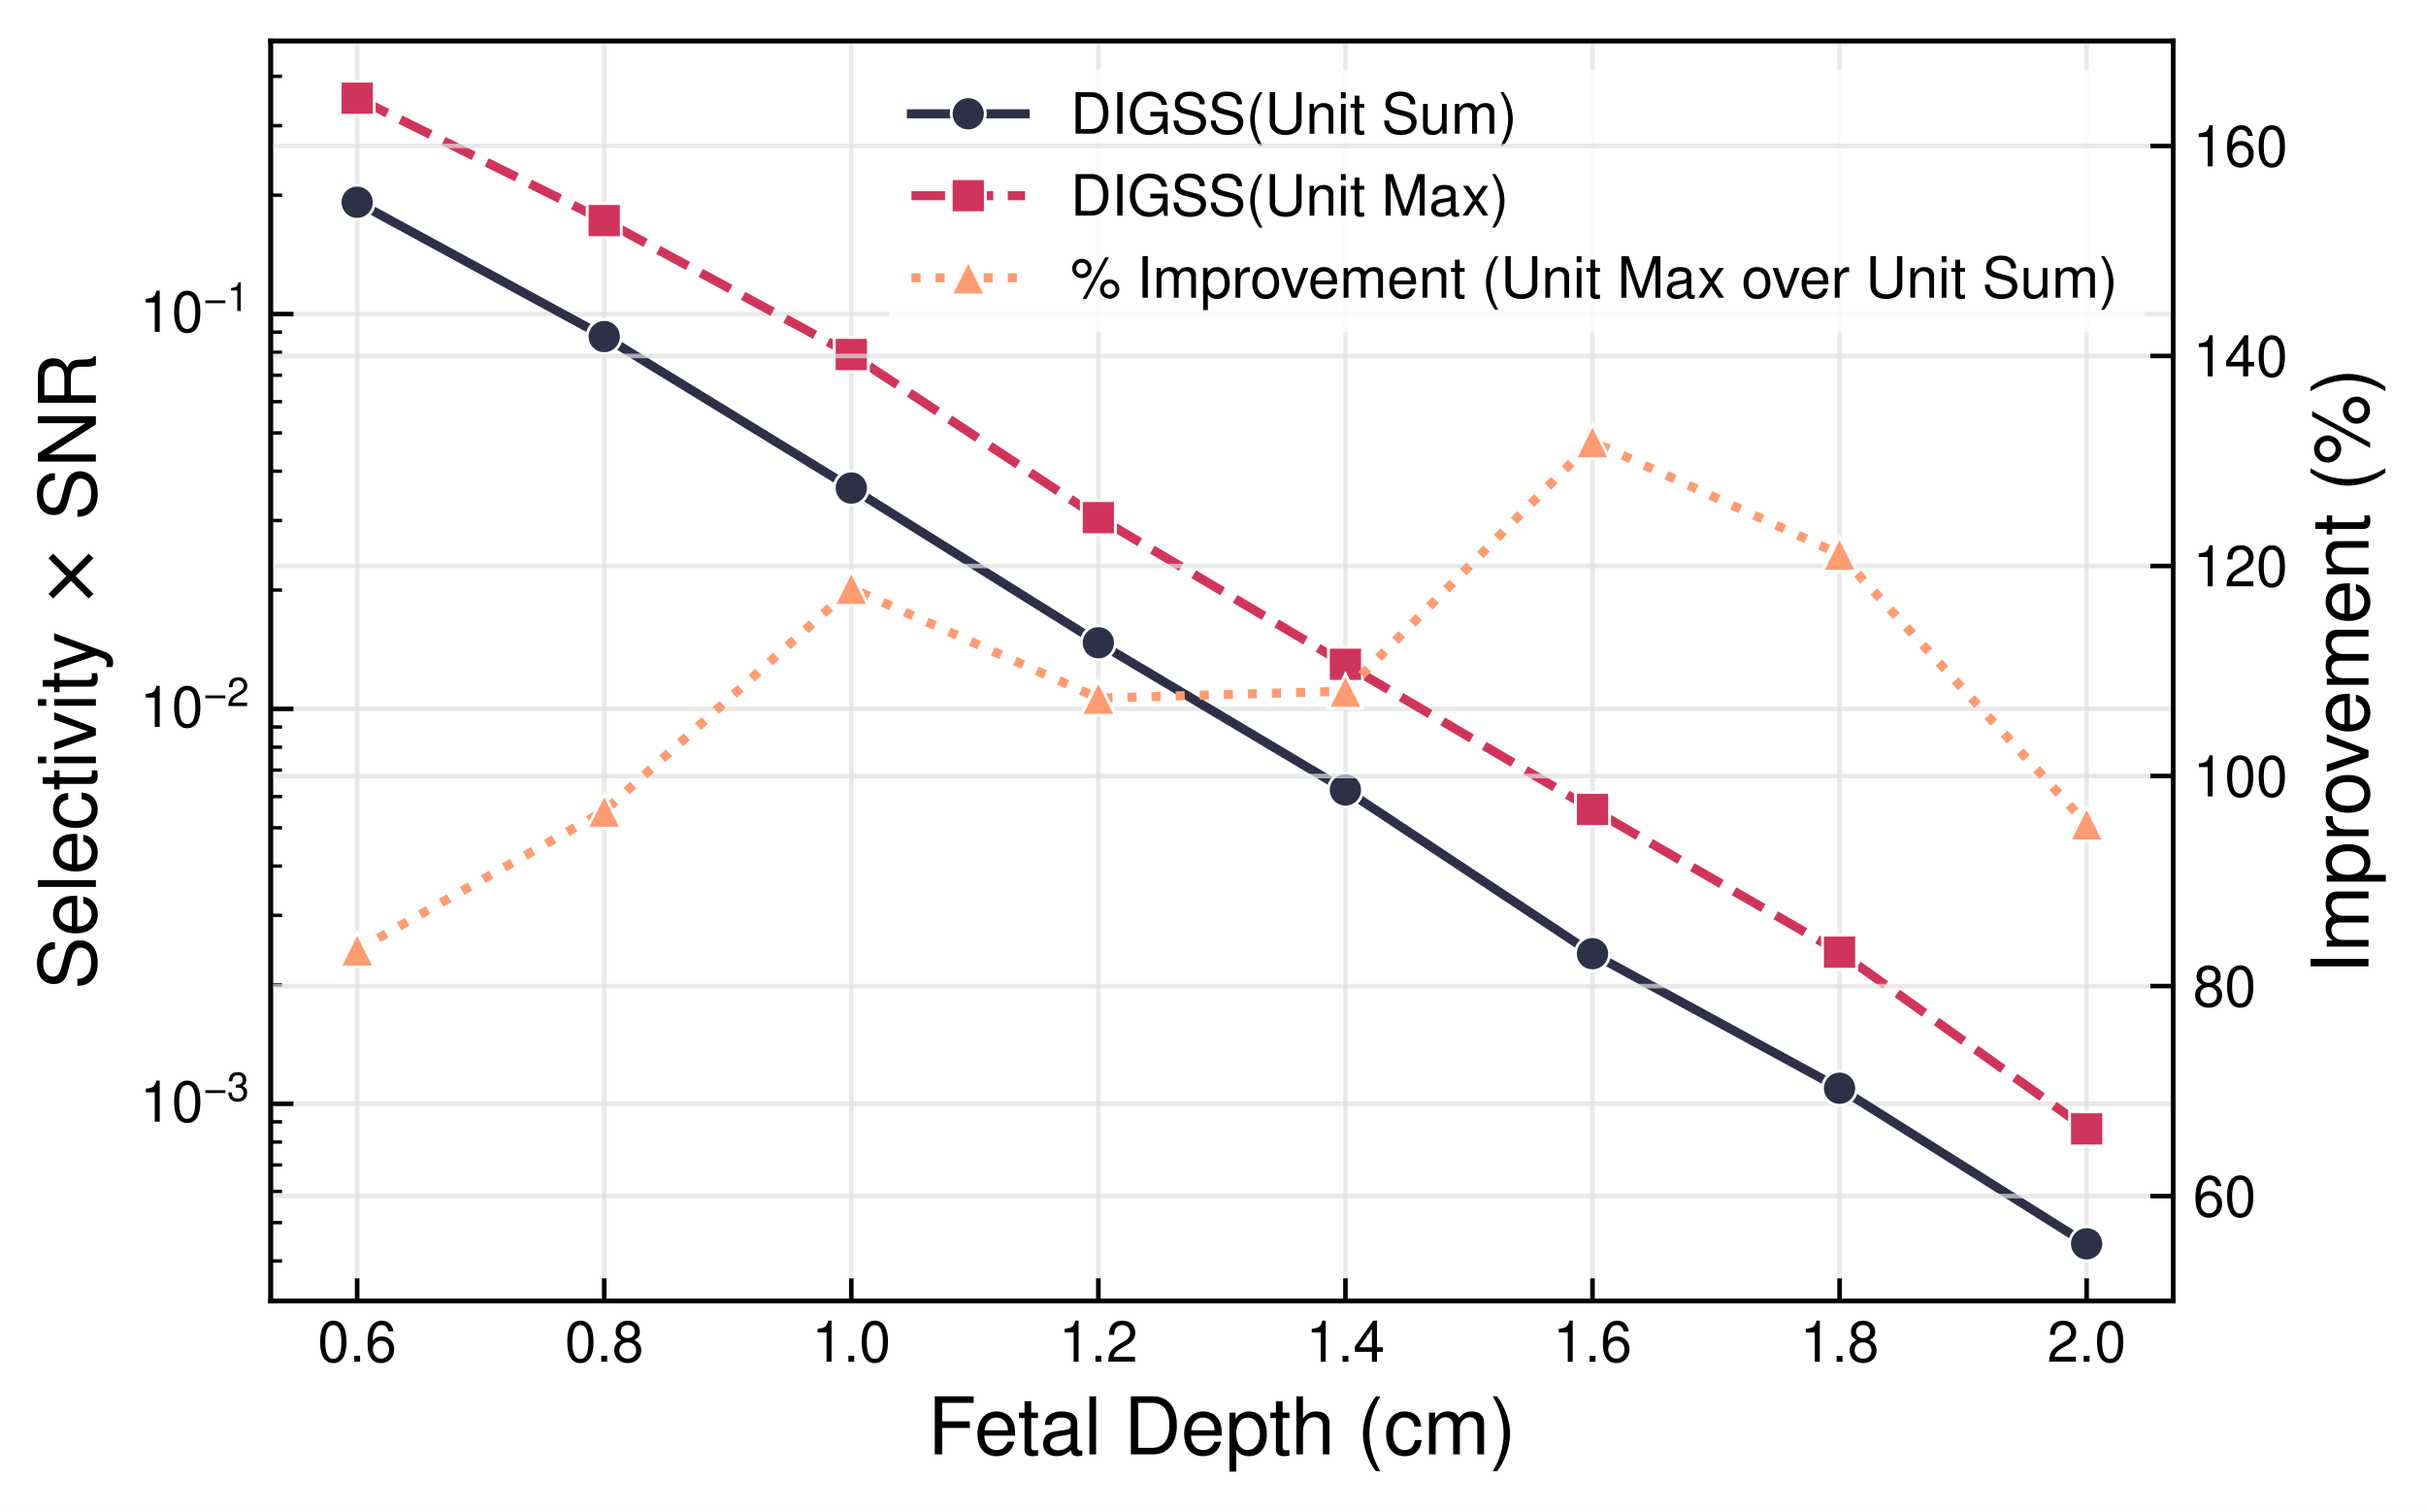
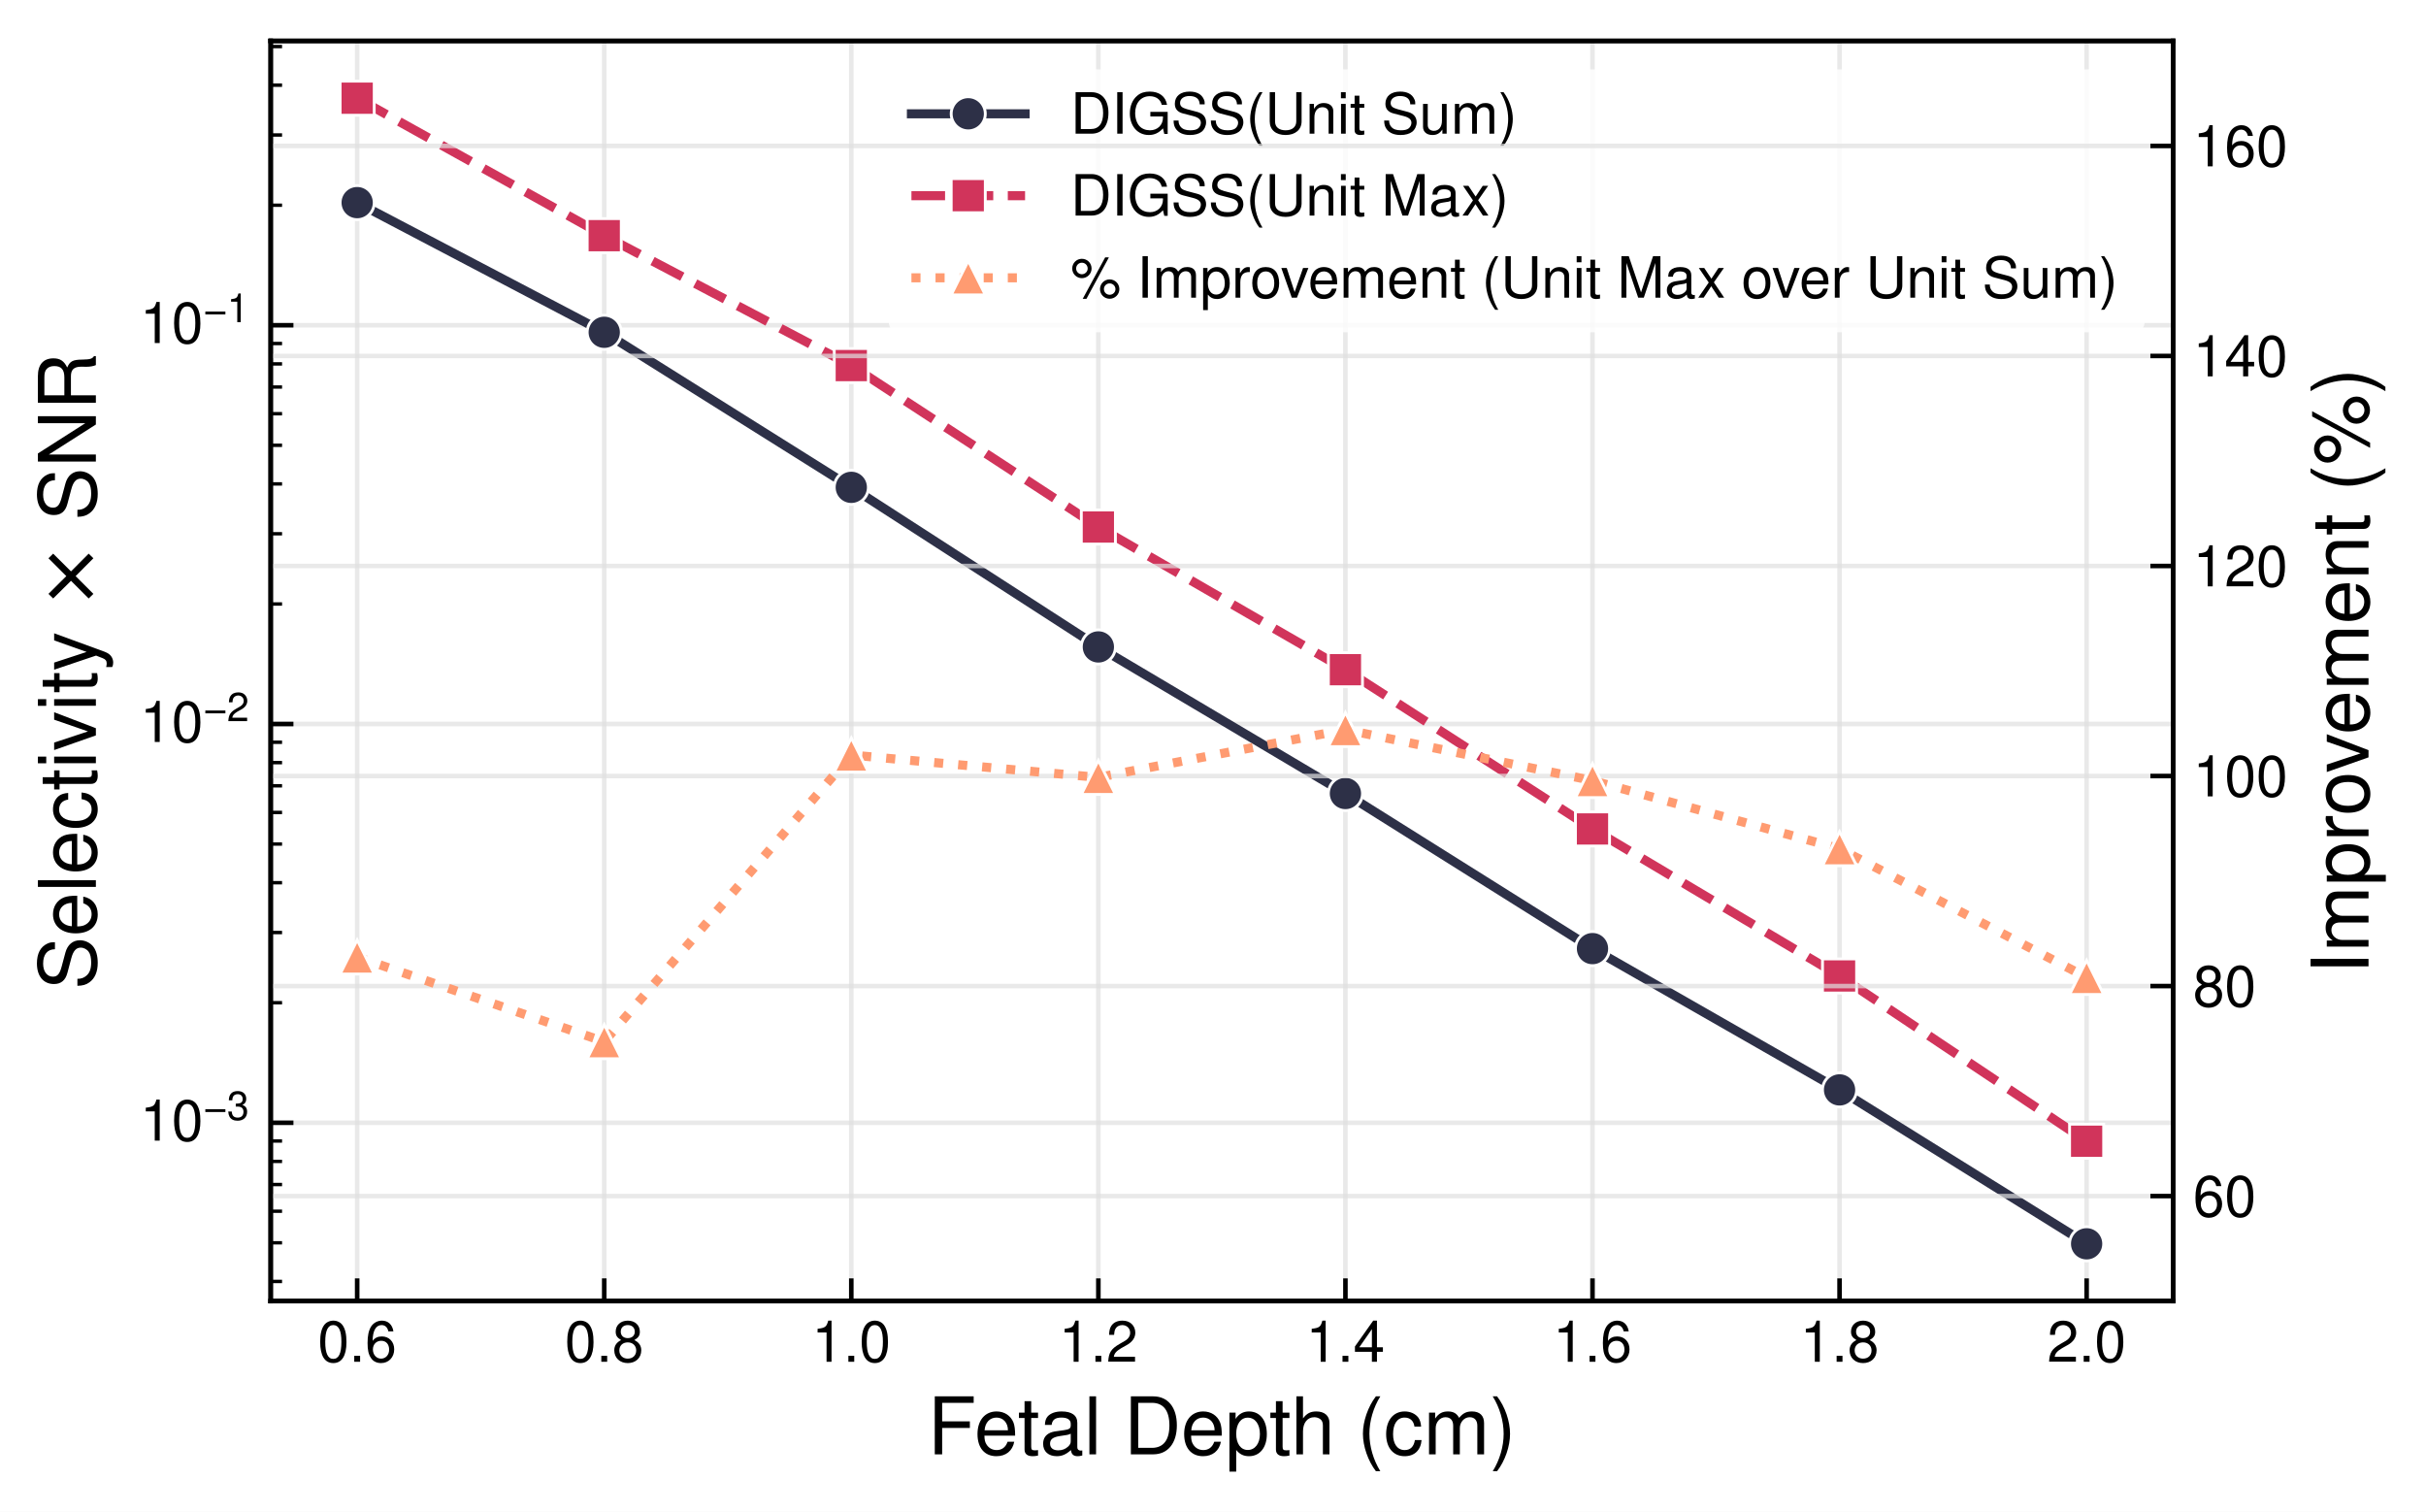
<svg xmlns="http://www.w3.org/2000/svg" xmlns:xlink="http://www.w3.org/1999/xlink" width="426.948pt" height="266.043pt" viewBox="0 0 426.948 266.043" version="1.1">
  <defs>
    <style type="text/css">*{stroke-linejoin: round; stroke-linecap: butt}</style>
  </defs>
  <g id="figure_1">
    <g id="patch_1">
      <path d="M 0 266.043  L 426.948 266.043  L 426.948 0  L 0 0  z " style="fill: #ffffff" />
    </g>
    <g id="axes_1">
      <g id="patch_2">
        <path d="M 47.64 228.96  L 382.44 228.96  L 382.44 7.2  L 47.64 7.2  z " style="fill: #ffffff" />
      </g>
      <g id="matplotlib.axis_1">
        <g id="xtick_1">
          <g id="line2d_1">
-             <path d="M 62.858 228.96  L 62.858 7.2  " clip-path="url(#ped7cfd4ea5)" style="fill: none; stroke: #e0e0e0; stroke-opacity: 0.7; stroke-width: 0.8; stroke-linecap: square" />
+             <path d="M 62.858 228.96  L 62.858 7.2  " clip-path="url(#pba17206755)" style="fill: none; stroke: #e0e0e0; stroke-opacity: 0.7; stroke-width: 0.8; stroke-linecap: square" />
          </g>
          <g id="line2d_2">
            <defs>
-               <path id="m66694f872a" d="M 0 0  L 0 -4  " style="stroke: #000000; stroke-width: 0.8" />
+               <path id="m11ba5e38e8" d="M 0 0  L 0 -4  " style="stroke: #000000; stroke-width: 0.8" />
            </defs>
            <g>
-               <use xlink:href="#m66694f872a" x="62.858" y="228.96" style="stroke: #000000; stroke-width: 0.8" />
+               <use xlink:href="#m11ba5e38e8" x="62.858" y="228.96" style="stroke: #000000; stroke-width: 0.8" />
            </g>
          </g>
          <g id="text_1">
            <text style="font-size: 10px; font-family: 'Helvetica', 'Arial', sans-serif; text-anchor: middle" x="62.858" y="239.633" transform="rotate(-0 62.85818 239.6334)">0.6</text>
          </g>
        </g>
        <g id="xtick_2">
          <g id="line2d_3">
-             <path d="M 106.339 228.96  L 106.339 7.2  " clip-path="url(#ped7cfd4ea5)" style="fill: none; stroke: #e0e0e0; stroke-opacity: 0.7; stroke-width: 0.8; stroke-linecap: square" />
+             <path d="M 106.339 228.96  L 106.339 7.2  " clip-path="url(#pba17206755)" style="fill: none; stroke: #e0e0e0; stroke-opacity: 0.7; stroke-width: 0.8; stroke-linecap: square" />
          </g>
          <g id="line2d_4">
            <g>
-               <use xlink:href="#m66694f872a" x="106.339" y="228.96" style="stroke: #000000; stroke-width: 0.8" />
+               <use xlink:href="#m11ba5e38e8" x="106.339" y="228.96" style="stroke: #000000; stroke-width: 0.8" />
            </g>
          </g>
          <g id="text_2">
            <text style="font-size: 10px; font-family: 'Helvetica', 'Arial', sans-serif; text-anchor: middle" x="106.339" y="239.633" transform="rotate(-0 106.3387 239.6334)">0.8</text>
          </g>
        </g>
        <g id="xtick_3">
          <g id="line2d_5">
-             <path d="M 149.819 228.96  L 149.819 7.2  " clip-path="url(#ped7cfd4ea5)" style="fill: none; stroke: #e0e0e0; stroke-opacity: 0.7; stroke-width: 0.8; stroke-linecap: square" />
+             <path d="M 149.819 228.96  L 149.819 7.2  " clip-path="url(#pba17206755)" style="fill: none; stroke: #e0e0e0; stroke-opacity: 0.7; stroke-width: 0.8; stroke-linecap: square" />
          </g>
          <g id="line2d_6">
            <g>
-               <use xlink:href="#m66694f872a" x="149.819" y="228.96" style="stroke: #000000; stroke-width: 0.8" />
+               <use xlink:href="#m11ba5e38e8" x="149.819" y="228.96" style="stroke: #000000; stroke-width: 0.8" />
            </g>
          </g>
          <g id="text_3">
            <text style="font-size: 10px; font-family: 'Helvetica', 'Arial', sans-serif; text-anchor: middle" x="149.819" y="239.633" transform="rotate(-0 149.8192 239.6334)">1.0</text>
          </g>
        </g>
        <g id="xtick_4">
          <g id="line2d_7">
-             <path d="M 193.3 228.96  L 193.3 7.2  " clip-path="url(#ped7cfd4ea5)" style="fill: none; stroke: #e0e0e0; stroke-opacity: 0.7; stroke-width: 0.8; stroke-linecap: square" />
+             <path d="M 193.3 228.96  L 193.3 7.2  " clip-path="url(#pba17206755)" style="fill: none; stroke: #e0e0e0; stroke-opacity: 0.7; stroke-width: 0.8; stroke-linecap: square" />
          </g>
          <g id="line2d_8">
            <g>
-               <use xlink:href="#m66694f872a" x="193.3" y="228.96" style="stroke: #000000; stroke-width: 0.8" />
+               <use xlink:href="#m11ba5e38e8" x="193.3" y="228.96" style="stroke: #000000; stroke-width: 0.8" />
            </g>
          </g>
          <g id="text_4">
            <text style="font-size: 10px; font-family: 'Helvetica', 'Arial', sans-serif; text-anchor: middle" x="193.3" y="239.633" transform="rotate(-0 193.2997 239.6334)">1.2</text>
          </g>
        </g>
        <g id="xtick_5">
          <g id="line2d_9">
-             <path d="M 236.78 228.96  L 236.78 7.2  " clip-path="url(#ped7cfd4ea5)" style="fill: none; stroke: #e0e0e0; stroke-opacity: 0.7; stroke-width: 0.8; stroke-linecap: square" />
+             <path d="M 236.78 228.96  L 236.78 7.2  " clip-path="url(#pba17206755)" style="fill: none; stroke: #e0e0e0; stroke-opacity: 0.7; stroke-width: 0.8; stroke-linecap: square" />
          </g>
          <g id="line2d_10">
            <g>
-               <use xlink:href="#m66694f872a" x="236.78" y="228.96" style="stroke: #000000; stroke-width: 0.8" />
+               <use xlink:href="#m11ba5e38e8" x="236.78" y="228.96" style="stroke: #000000; stroke-width: 0.8" />
            </g>
          </g>
          <g id="text_5">
            <text style="font-size: 10px; font-family: 'Helvetica', 'Arial', sans-serif; text-anchor: middle" x="236.78" y="239.633" transform="rotate(-0 236.7803 239.6334)">1.4</text>
          </g>
        </g>
        <g id="xtick_6">
          <g id="line2d_11">
-             <path d="M 280.261 228.96  L 280.261 7.2  " clip-path="url(#ped7cfd4ea5)" style="fill: none; stroke: #e0e0e0; stroke-opacity: 0.7; stroke-width: 0.8; stroke-linecap: square" />
+             <path d="M 280.261 228.96  L 280.261 7.2  " clip-path="url(#pba17206755)" style="fill: none; stroke: #e0e0e0; stroke-opacity: 0.7; stroke-width: 0.8; stroke-linecap: square" />
          </g>
          <g id="line2d_12">
            <g>
-               <use xlink:href="#m66694f872a" x="280.261" y="228.96" style="stroke: #000000; stroke-width: 0.8" />
+               <use xlink:href="#m11ba5e38e8" x="280.261" y="228.96" style="stroke: #000000; stroke-width: 0.8" />
            </g>
          </g>
          <g id="text_6">
            <text style="font-size: 10px; font-family: 'Helvetica', 'Arial', sans-serif; text-anchor: middle" x="280.261" y="239.633" transform="rotate(-0 280.2608 239.6334)">1.6</text>
          </g>
        </g>
        <g id="xtick_7">
          <g id="line2d_13">
-             <path d="M 323.741 228.96  L 323.741 7.2  " clip-path="url(#ped7cfd4ea5)" style="fill: none; stroke: #e0e0e0; stroke-opacity: 0.7; stroke-width: 0.8; stroke-linecap: square" />
+             <path d="M 323.741 228.96  L 323.741 7.2  " clip-path="url(#pba17206755)" style="fill: none; stroke: #e0e0e0; stroke-opacity: 0.7; stroke-width: 0.8; stroke-linecap: square" />
          </g>
          <g id="line2d_14">
            <g>
-               <use xlink:href="#m66694f872a" x="323.741" y="228.96" style="stroke: #000000; stroke-width: 0.8" />
+               <use xlink:href="#m11ba5e38e8" x="323.741" y="228.96" style="stroke: #000000; stroke-width: 0.8" />
            </g>
          </g>
          <g id="text_7">
            <text style="font-size: 10px; font-family: 'Helvetica', 'Arial', sans-serif; text-anchor: middle" x="323.741" y="239.633" transform="rotate(-0 323.7413 239.6334)">1.8</text>
          </g>
        </g>
        <g id="xtick_8">
          <g id="line2d_15">
-             <path d="M 367.222 228.96  L 367.222 7.2  " clip-path="url(#ped7cfd4ea5)" style="fill: none; stroke: #e0e0e0; stroke-opacity: 0.7; stroke-width: 0.8; stroke-linecap: square" />
+             <path d="M 367.222 228.96  L 367.222 7.2  " clip-path="url(#pba17206755)" style="fill: none; stroke: #e0e0e0; stroke-opacity: 0.7; stroke-width: 0.8; stroke-linecap: square" />
          </g>
          <g id="line2d_16">
            <g>
-               <use xlink:href="#m66694f872a" x="367.222" y="228.96" style="stroke: #000000; stroke-width: 0.8" />
+               <use xlink:href="#m11ba5e38e8" x="367.222" y="228.96" style="stroke: #000000; stroke-width: 0.8" />
            </g>
          </g>
          <g id="text_8">
            <text style="font-size: 10px; font-family: 'Helvetica', 'Arial', sans-serif; text-anchor: middle" x="367.222" y="239.633" transform="rotate(-0 367.2218 239.6334)">2.0</text>
          </g>
        </g>
        <g id="text_9">
          <text style="font-size: 14px; font-family: 'Helvetica', 'Arial', sans-serif; text-anchor: middle" x="215.04" y="255.925" transform="rotate(-0 215.04 255.9247)">Fetal Depth (cm)</text>
        </g>
      </g>
      <g id="matplotlib.axis_2">
        <g id="ytick_1">
          <g id="line2d_17">
-             <path d="M 47.64 194.239  L 382.44 194.239  " clip-path="url(#ped7cfd4ea5)" style="fill: none; stroke: #e0e0e0; stroke-opacity: 0.7; stroke-width: 0.8; stroke-linecap: square" />
+             <path d="M 47.64 197.578  L 382.44 197.578  " clip-path="url(#pba17206755)" style="fill: none; stroke: #e0e0e0; stroke-opacity: 0.7; stroke-width: 0.8; stroke-linecap: square" />
          </g>
          <g id="line2d_18">
            <defs>
-               <path id="m15d4dce1c5" d="M 0 0  L 4 0  " style="stroke: #000000; stroke-width: 0.8" />
+               <path id="mde757ac090" d="M 0 0  L 4 0  " style="stroke: #000000; stroke-width: 0.8" />
            </defs>
            <g>
-               <use xlink:href="#m15d4dce1c5" x="47.64" y="194.239" style="stroke: #000000; stroke-width: 0.8" />
+               <use xlink:href="#mde757ac090" x="47.64" y="197.578" style="stroke: #000000; stroke-width: 0.8" />
            </g>
          </g>
          <g id="text_10">
-             <g transform="translate(24.64 197.8259)">
+             <g transform="translate(24.64 201.1645)">
              <text>
                <tspan x="0" y="-0.436" style="font-size: 10px; font-family: 'Helvetica'">1</tspan>
                <tspan x="5.562" y="-0.436" style="font-size: 10px; font-family: 'Helvetica'">0</tspan>
                <tspan x="11.215" y="-4.1" style="font-size: 7px; font-family: 'Helvetica'">−</tspan>
                <tspan x="15.303" y="-4.1" style="font-size: 7px; font-family: 'Helvetica'">3</tspan>
              </text>
            </g>
          </g>
        </g>
        <g id="ytick_2">
          <g id="line2d_19">
-             <path d="M 47.64 124.752  L 382.44 124.752  " clip-path="url(#ped7cfd4ea5)" style="fill: none; stroke: #e0e0e0; stroke-opacity: 0.7; stroke-width: 0.8; stroke-linecap: square" />
+             <path d="M 47.64 127.407  L 382.44 127.407  " clip-path="url(#pba17206755)" style="fill: none; stroke: #e0e0e0; stroke-opacity: 0.7; stroke-width: 0.8; stroke-linecap: square" />
          </g>
          <g id="line2d_20">
            <g>
-               <use xlink:href="#m15d4dce1c5" x="47.64" y="124.752" style="stroke: #000000; stroke-width: 0.8" />
+               <use xlink:href="#mde757ac090" x="47.64" y="127.407" style="stroke: #000000; stroke-width: 0.8" />
            </g>
          </g>
          <g id="text_11">
-             <g transform="translate(24.64 128.3392)">
+             <g transform="translate(24.64 130.9937)">
              <text>
                <tspan x="0" y="-0.425" style="font-size: 10px; font-family: 'Helvetica'">1</tspan>
                <tspan x="5.562" y="-0.425" style="font-size: 10px; font-family: 'Helvetica'">0</tspan>
                <tspan x="11.215" y="-4.089" style="font-size: 7px; font-family: 'Helvetica'">−</tspan>
                <tspan x="15.303" y="-4.089" style="font-size: 7px; font-family: 'Helvetica'">2</tspan>
              </text>
            </g>
          </g>
        </g>
        <g id="ytick_3">
          <g id="line2d_21">
-             <path d="M 47.64 55.266  L 382.44 55.266  " clip-path="url(#ped7cfd4ea5)" style="fill: none; stroke: #e0e0e0; stroke-opacity: 0.7; stroke-width: 0.8; stroke-linecap: square" />
+             <path d="M 47.64 57.236  L 382.44 57.236  " clip-path="url(#pba17206755)" style="fill: none; stroke: #e0e0e0; stroke-opacity: 0.7; stroke-width: 0.8; stroke-linecap: square" />
          </g>
          <g id="line2d_22">
            <g>
-               <use xlink:href="#m15d4dce1c5" x="47.64" y="55.266" style="stroke: #000000; stroke-width: 0.8" />
+               <use xlink:href="#mde757ac090" x="47.64" y="57.236" style="stroke: #000000; stroke-width: 0.8" />
            </g>
          </g>
          <g id="text_12">
-             <g transform="translate(24.64 58.85245)">
+             <g transform="translate(24.64 60.823)">
              <text>
                <tspan x="0" y="-0.458" style="font-size: 10px; font-family: 'Helvetica'">1</tspan>
                <tspan x="5.562" y="-0.458" style="font-size: 10px; font-family: 'Helvetica'">0</tspan>
                <tspan x="11.215" y="-4.122" style="font-size: 7px; font-family: 'Helvetica'">−</tspan>
                <tspan x="15.303" y="-4.122" style="font-size: 7px; font-family: 'Helvetica'">1</tspan>
              </text>
            </g>
          </g>
        </g>
        <g id="ytick_4">
          <g id="line2d_23">
            <defs>
-               <path id="m9fc49777a6" d="M 0 0  L 2 0  " style="stroke: #000000; stroke-width: 0.6" />
+               <path id="m78851089e1" d="M 0 0  L 2 0  " style="stroke: #000000; stroke-width: 0.6" />
            </defs>
            <g>
-               <use xlink:href="#m9fc49777a6" x="47.64" y="221.891" style="stroke: #000000; stroke-width: 0.6" />
+               <use xlink:href="#m78851089e1" x="47.64" y="225.502" style="stroke: #000000; stroke-width: 0.6" />
            </g>
          </g>
        </g>
        <g id="ytick_5">
          <g id="line2d_24">
            <g>
-               <use xlink:href="#m9fc49777a6" x="47.64" y="215.157" style="stroke: #000000; stroke-width: 0.6" />
+               <use xlink:href="#m78851089e1" x="47.64" y="218.701" style="stroke: #000000; stroke-width: 0.6" />
            </g>
          </g>
        </g>
        <g id="ytick_6">
          <g id="line2d_25">
            <g>
-               <use xlink:href="#m9fc49777a6" x="47.64" y="209.655" style="stroke: #000000; stroke-width: 0.6" />
+               <use xlink:href="#m78851089e1" x="47.64" y="213.145" style="stroke: #000000; stroke-width: 0.6" />
            </g>
          </g>
        </g>
        <g id="ytick_7">
          <g id="line2d_26">
            <g>
-               <use xlink:href="#m9fc49777a6" x="47.64" y="205.003" style="stroke: #000000; stroke-width: 0.6" />
+               <use xlink:href="#m78851089e1" x="47.64" y="208.447" style="stroke: #000000; stroke-width: 0.6" />
            </g>
          </g>
        </g>
        <g id="ytick_8">
          <g id="line2d_27">
            <g>
-               <use xlink:href="#m9fc49777a6" x="47.64" y="200.973" style="stroke: #000000; stroke-width: 0.6" />
+               <use xlink:href="#m78851089e1" x="47.64" y="204.378" style="stroke: #000000; stroke-width: 0.6" />
            </g>
          </g>
        </g>
        <g id="ytick_9">
          <g id="line2d_28">
            <g>
-               <use xlink:href="#m9fc49777a6" x="47.64" y="197.419" style="stroke: #000000; stroke-width: 0.6" />
+               <use xlink:href="#m78851089e1" x="47.64" y="200.789" style="stroke: #000000; stroke-width: 0.6" />
            </g>
          </g>
        </g>
        <g id="ytick_10">
          <g id="line2d_29">
            <g>
-               <use xlink:href="#m9fc49777a6" x="47.64" y="173.322" style="stroke: #000000; stroke-width: 0.6" />
+               <use xlink:href="#m78851089e1" x="47.64" y="176.454" style="stroke: #000000; stroke-width: 0.6" />
            </g>
          </g>
        </g>
        <g id="ytick_11">
          <g id="line2d_30">
            <g>
-               <use xlink:href="#m9fc49777a6" x="47.64" y="161.086" style="stroke: #000000; stroke-width: 0.6" />
+               <use xlink:href="#m78851089e1" x="47.64" y="164.098" style="stroke: #000000; stroke-width: 0.6" />
            </g>
          </g>
        </g>
        <g id="ytick_12">
          <g id="line2d_31">
            <g>
-               <use xlink:href="#m9fc49777a6" x="47.64" y="152.404" style="stroke: #000000; stroke-width: 0.6" />
+               <use xlink:href="#m78851089e1" x="47.64" y="155.331" style="stroke: #000000; stroke-width: 0.6" />
            </g>
          </g>
        </g>
        <g id="ytick_13">
          <g id="line2d_32">
            <g>
-               <use xlink:href="#m9fc49777a6" x="47.64" y="145.67" style="stroke: #000000; stroke-width: 0.6" />
+               <use xlink:href="#m78851089e1" x="47.64" y="148.531" style="stroke: #000000; stroke-width: 0.6" />
            </g>
          </g>
        </g>
        <g id="ytick_14">
          <g id="line2d_33">
            <g>
-               <use xlink:href="#m9fc49777a6" x="47.64" y="140.168" style="stroke: #000000; stroke-width: 0.6" />
+               <use xlink:href="#m78851089e1" x="47.64" y="142.974" style="stroke: #000000; stroke-width: 0.6" />
            </g>
          </g>
        </g>
        <g id="ytick_15">
          <g id="line2d_34">
            <g>
-               <use xlink:href="#m9fc49777a6" x="47.64" y="135.516" style="stroke: #000000; stroke-width: 0.6" />
+               <use xlink:href="#m78851089e1" x="47.64" y="138.277" style="stroke: #000000; stroke-width: 0.6" />
            </g>
          </g>
        </g>
        <g id="ytick_16">
          <g id="line2d_35">
            <g>
-               <use xlink:href="#m9fc49777a6" x="47.64" y="131.486" style="stroke: #000000; stroke-width: 0.6" />
+               <use xlink:href="#m78851089e1" x="47.64" y="134.207" style="stroke: #000000; stroke-width: 0.6" />
            </g>
          </g>
        </g>
        <g id="ytick_17">
          <g id="line2d_36">
            <g>
-               <use xlink:href="#m9fc49777a6" x="47.64" y="127.932" style="stroke: #000000; stroke-width: 0.6" />
+               <use xlink:href="#m78851089e1" x="47.64" y="130.618" style="stroke: #000000; stroke-width: 0.6" />
            </g>
          </g>
        </g>
        <g id="ytick_18">
          <g id="line2d_37">
            <g>
-               <use xlink:href="#m9fc49777a6" x="47.64" y="103.835" style="stroke: #000000; stroke-width: 0.6" />
+               <use xlink:href="#m78851089e1" x="47.64" y="106.284" style="stroke: #000000; stroke-width: 0.6" />
            </g>
          </g>
        </g>
        <g id="ytick_19">
          <g id="line2d_38">
            <g>
-               <use xlink:href="#m9fc49777a6" x="47.64" y="91.599" style="stroke: #000000; stroke-width: 0.6" />
+               <use xlink:href="#m78851089e1" x="47.64" y="93.927" style="stroke: #000000; stroke-width: 0.6" />
            </g>
          </g>
        </g>
        <g id="ytick_20">
          <g id="line2d_39">
            <g>
-               <use xlink:href="#m9fc49777a6" x="47.64" y="82.917" style="stroke: #000000; stroke-width: 0.6" />
+               <use xlink:href="#m78851089e1" x="47.64" y="85.16" style="stroke: #000000; stroke-width: 0.6" />
            </g>
          </g>
        </g>
        <g id="ytick_21">
          <g id="line2d_40">
            <g>
-               <use xlink:href="#m9fc49777a6" x="47.64" y="76.183" style="stroke: #000000; stroke-width: 0.6" />
+               <use xlink:href="#m78851089e1" x="47.64" y="78.36" style="stroke: #000000; stroke-width: 0.6" />
            </g>
          </g>
        </g>
        <g id="ytick_22">
          <g id="line2d_41">
            <g>
-               <use xlink:href="#m9fc49777a6" x="47.64" y="70.681" style="stroke: #000000; stroke-width: 0.6" />
+               <use xlink:href="#m78851089e1" x="47.64" y="72.804" style="stroke: #000000; stroke-width: 0.6" />
            </g>
          </g>
        </g>
        <g id="ytick_23">
          <g id="line2d_42">
            <g>
-               <use xlink:href="#m9fc49777a6" x="47.64" y="66.029" style="stroke: #000000; stroke-width: 0.6" />
+               <use xlink:href="#m78851089e1" x="47.64" y="68.106" style="stroke: #000000; stroke-width: 0.6" />
            </g>
          </g>
        </g>
        <g id="ytick_24">
          <g id="line2d_43">
            <g>
-               <use xlink:href="#m9fc49777a6" x="47.64" y="62" style="stroke: #000000; stroke-width: 0.6" />
+               <use xlink:href="#m78851089e1" x="47.64" y="64.037" style="stroke: #000000; stroke-width: 0.6" />
            </g>
          </g>
        </g>
        <g id="ytick_25">
          <g id="line2d_44">
            <g>
-               <use xlink:href="#m9fc49777a6" x="47.64" y="58.445" style="stroke: #000000; stroke-width: 0.6" />
+               <use xlink:href="#m78851089e1" x="47.64" y="60.447" style="stroke: #000000; stroke-width: 0.6" />
            </g>
          </g>
        </g>
        <g id="ytick_26">
          <g id="line2d_45">
            <g>
-               <use xlink:href="#m9fc49777a6" x="47.64" y="34.348" style="stroke: #000000; stroke-width: 0.6" />
+               <use xlink:href="#m78851089e1" x="47.64" y="36.113" style="stroke: #000000; stroke-width: 0.6" />
            </g>
          </g>
        </g>
        <g id="ytick_27">
          <g id="line2d_46">
            <g>
-               <use xlink:href="#m9fc49777a6" x="47.64" y="22.112" style="stroke: #000000; stroke-width: 0.6" />
+               <use xlink:href="#m78851089e1" x="47.64" y="23.756" style="stroke: #000000; stroke-width: 0.6" />
            </g>
          </g>
        </g>
        <g id="ytick_28">
          <g id="line2d_47">
            <g>
-               <use xlink:href="#m9fc49777a6" x="47.64" y="13.431" style="stroke: #000000; stroke-width: 0.6" />
+               <use xlink:href="#m78851089e1" x="47.64" y="14.989" style="stroke: #000000; stroke-width: 0.6" />
+             </g>
+           </g>
+         </g>
+         <g id="ytick_29">
+           <g id="line2d_48">
+             <g>
+               <use xlink:href="#m78851089e1" x="47.64" y="8.189" style="stroke: #000000; stroke-width: 0.6" />
            </g>
          </g>
        </g>
        <g id="text_13">
          <g transform="translate(17.56 174.15) rotate(-90)">
            <text>
              <tspan x="0" y="-0.688" style="font-size: 14px; font-family: 'Helvetica'">S</tspan>
              <tspan x="9.338" y="-0.688" style="font-size: 14px; font-family: 'Helvetica'">e</tspan>
              <tspan x="17.124" y="-0.688" style="font-size: 14px; font-family: 'Helvetica'">l</tspan>
              <tspan x="20.234" y="-0.688" style="font-size: 14px; font-family: 'Helvetica'">e</tspan>
              <tspan x="28.021" y="-0.688" style="font-size: 14px; font-family: 'Helvetica'">c</tspan>
              <tspan x="35.021" y="-0.688" style="font-size: 14px; font-family: 'Helvetica'">t</tspan>
              <tspan x="38.91" y="-0.688" style="font-size: 14px; font-family: 'Helvetica'">i</tspan>
              <tspan x="42.021" y="-0.688" style="font-size: 14px; font-family: 'Helvetica'">v</tspan>
              <tspan x="49.021" y="-0.688" style="font-size: 14px; font-family: 'Helvetica'">i</tspan>
              <tspan x="52.131" y="-0.688" style="font-size: 14px; font-family: 'Helvetica'">t</tspan>
              <tspan x="56.021" y="-0.688" style="font-size: 14px; font-family: 'Helvetica'">y</tspan>
              <tspan x="63.021" y="-0.688" style="font-size: 14px; font-family: 'Helvetica'"> </tspan>
              <tspan x="78.641" y="-0.688" style="font-size: 14px; font-family: 'Helvetica'"> </tspan>
              <tspan x="82.53" y="-0.688" style="font-size: 14px; font-family: 'Helvetica'">S</tspan>
              <tspan x="91.868" y="-0.688" style="font-size: 14px; font-family: 'Helvetica'">N</tspan>
              <tspan x="101.979" y="-0.688" style="font-size: 14px; font-family: 'Helvetica'">R</tspan>
              <tspan x="66.91" y="-0.688" style="font-size: 14px; font-family: 'DejaVu Sans'">×</tspan>
            </text>
          </g>
        </g>
      </g>
-       <g id="line2d_48">
-         <path d="M 62.858 35.59  L 106.339 59.227  L 149.819 85.884  L 193.3 113.107  L 236.78 139.013  L 280.261 167.826  L 323.741 191.505  L 367.222 218.88  " clip-path="url(#ped7cfd4ea5)" style="fill: none; stroke: #2d3047; stroke-width: 1.6; stroke-linecap: square" />
+       <g id="line2d_49">
+         <path d="M 62.858 35.657  L 106.339 58.474  L 149.819 85.761  L 193.3 113.844  L 236.78 139.638  L 280.261 166.932  L 323.741 191.796  L 367.222 218.88  " clip-path="url(#pba17206755)" style="fill: none; stroke: #2d3047; stroke-width: 1.6; stroke-linecap: square" />
        <defs>
-           <path id="meb3b19fdda" d="M 0 3  C 0.796 3 1.559 2.684 2.121 2.121  C 2.684 1.559 3 0.796 3 0  C 3 -0.796 2.684 -1.559 2.121 -2.121  C 1.559 -2.684 0.796 -3 0 -3  C -0.796 -3 -1.559 -2.684 -2.121 -2.121  C -2.684 -1.559 -3 -0.796 -3 0  C -3 0.796 -2.684 1.559 -2.121 2.121  C -1.559 2.684 -0.796 3 0 3  z " style="stroke: #ffffff; stroke-width: 0.5" />
+           <path id="me25a13e64e" d="M 0 3  C 0.796 3 1.559 2.684 2.121 2.121  C 2.684 1.559 3 0.796 3 0  C 3 -0.796 2.684 -1.559 2.121 -2.121  C 1.559 -2.684 0.796 -3 0 -3  C -0.796 -3 -1.559 -2.684 -2.121 -2.121  C -2.684 -1.559 -3 -0.796 -3 0  C -3 0.796 -2.684 1.559 -2.121 2.121  C -1.559 2.684 -0.796 3 0 3  z " style="stroke: #ffffff; stroke-width: 0.5" />
        </defs>
-         <g clip-path="url(#ped7cfd4ea5)">
-           <use xlink:href="#meb3b19fdda" x="62.858" y="35.59" style="fill: #2d3047; stroke: #ffffff; stroke-width: 0.5" />
-           <use xlink:href="#meb3b19fdda" x="106.339" y="59.227" style="fill: #2d3047; stroke: #ffffff; stroke-width: 0.5" />
-           <use xlink:href="#meb3b19fdda" x="149.819" y="85.884" style="fill: #2d3047; stroke: #ffffff; stroke-width: 0.5" />
-           <use xlink:href="#meb3b19fdda" x="193.3" y="113.107" style="fill: #2d3047; stroke: #ffffff; stroke-width: 0.5" />
-           <use xlink:href="#meb3b19fdda" x="236.78" y="139.013" style="fill: #2d3047; stroke: #ffffff; stroke-width: 0.5" />
-           <use xlink:href="#meb3b19fdda" x="280.261" y="167.826" style="fill: #2d3047; stroke: #ffffff; stroke-width: 0.5" />
-           <use xlink:href="#meb3b19fdda" x="323.741" y="191.505" style="fill: #2d3047; stroke: #ffffff; stroke-width: 0.5" />
-           <use xlink:href="#meb3b19fdda" x="367.222" y="218.88" style="fill: #2d3047; stroke: #ffffff; stroke-width: 0.5" />
-         </g>
-       </g>
-       <g id="line2d_49">
-         <path d="M 62.858 17.28  L 106.339 38.819  L 149.819 62.383  L 193.3 91.09  L 236.78 116.9  L 280.261 142.449  L 323.741 167.557  L 367.222 198.658  " clip-path="url(#ped7cfd4ea5)" style="fill: none; stroke-dasharray: 5.92,2.56; stroke-dashoffset: 0; stroke: #d1345b; stroke-width: 1.6" />
+         <g clip-path="url(#pba17206755)">
+           <use xlink:href="#me25a13e64e" x="62.858" y="35.657" style="fill: #2d3047; stroke: #ffffff; stroke-width: 0.5" />
+           <use xlink:href="#me25a13e64e" x="106.339" y="58.474" style="fill: #2d3047; stroke: #ffffff; stroke-width: 0.5" />
+           <use xlink:href="#me25a13e64e" x="149.819" y="85.761" style="fill: #2d3047; stroke: #ffffff; stroke-width: 0.5" />
+           <use xlink:href="#me25a13e64e" x="193.3" y="113.844" style="fill: #2d3047; stroke: #ffffff; stroke-width: 0.5" />
+           <use xlink:href="#me25a13e64e" x="236.78" y="139.638" style="fill: #2d3047; stroke: #ffffff; stroke-width: 0.5" />
+           <use xlink:href="#me25a13e64e" x="280.261" y="166.932" style="fill: #2d3047; stroke: #ffffff; stroke-width: 0.5" />
+           <use xlink:href="#me25a13e64e" x="323.741" y="191.796" style="fill: #2d3047; stroke: #ffffff; stroke-width: 0.5" />
+           <use xlink:href="#me25a13e64e" x="367.222" y="218.88" style="fill: #2d3047; stroke: #ffffff; stroke-width: 0.5" />
+         </g>
+       </g>
+       <g id="line2d_50">
+         <path d="M 62.858 17.28  L 106.339 41.472  L 149.819 64.334  L 193.3 92.741  L 236.78 117.848  L 280.261 145.875  L 323.741 171.746  L 367.222 200.829  " clip-path="url(#pba17206755)" style="fill: none; stroke-dasharray: 5.92,2.56; stroke-dashoffset: 0; stroke: #d1345b; stroke-width: 1.6" />
        <defs>
-           <path id="m5bc5d005a0" d="M -3 3  L 3 3  L 3 -3  L -3 -3  z " style="stroke: #ffffff; stroke-width: 0.5; stroke-linejoin: miter" />
+           <path id="m3da1b9bbe9" d="M -3 3  L 3 3  L 3 -3  L -3 -3  z " style="stroke: #ffffff; stroke-width: 0.5; stroke-linejoin: miter" />
        </defs>
-         <g clip-path="url(#ped7cfd4ea5)">
-           <use xlink:href="#m5bc5d005a0" x="62.858" y="17.28" style="fill: #d1345b; stroke: #ffffff; stroke-width: 0.5; stroke-linejoin: miter" />
-           <use xlink:href="#m5bc5d005a0" x="106.339" y="38.819" style="fill: #d1345b; stroke: #ffffff; stroke-width: 0.5; stroke-linejoin: miter" />
-           <use xlink:href="#m5bc5d005a0" x="149.819" y="62.383" style="fill: #d1345b; stroke: #ffffff; stroke-width: 0.5; stroke-linejoin: miter" />
-           <use xlink:href="#m5bc5d005a0" x="193.3" y="91.09" style="fill: #d1345b; stroke: #ffffff; stroke-width: 0.5; stroke-linejoin: miter" />
-           <use xlink:href="#m5bc5d005a0" x="236.78" y="116.9" style="fill: #d1345b; stroke: #ffffff; stroke-width: 0.5; stroke-linejoin: miter" />
-           <use xlink:href="#m5bc5d005a0" x="280.261" y="142.449" style="fill: #d1345b; stroke: #ffffff; stroke-width: 0.5; stroke-linejoin: miter" />
-           <use xlink:href="#m5bc5d005a0" x="323.741" y="167.557" style="fill: #d1345b; stroke: #ffffff; stroke-width: 0.5; stroke-linejoin: miter" />
-           <use xlink:href="#m5bc5d005a0" x="367.222" y="198.658" style="fill: #d1345b; stroke: #ffffff; stroke-width: 0.5; stroke-linejoin: miter" />
+         <g clip-path="url(#pba17206755)">
+           <use xlink:href="#m3da1b9bbe9" x="62.858" y="17.28" style="fill: #d1345b; stroke: #ffffff; stroke-width: 0.5; stroke-linejoin: miter" />
+           <use xlink:href="#m3da1b9bbe9" x="106.339" y="41.472" style="fill: #d1345b; stroke: #ffffff; stroke-width: 0.5; stroke-linejoin: miter" />
+           <use xlink:href="#m3da1b9bbe9" x="149.819" y="64.334" style="fill: #d1345b; stroke: #ffffff; stroke-width: 0.5; stroke-linejoin: miter" />
+           <use xlink:href="#m3da1b9bbe9" x="193.3" y="92.741" style="fill: #d1345b; stroke: #ffffff; stroke-width: 0.5; stroke-linejoin: miter" />
+           <use xlink:href="#m3da1b9bbe9" x="236.78" y="117.848" style="fill: #d1345b; stroke: #ffffff; stroke-width: 0.5; stroke-linejoin: miter" />
+           <use xlink:href="#m3da1b9bbe9" x="280.261" y="145.875" style="fill: #d1345b; stroke: #ffffff; stroke-width: 0.5; stroke-linejoin: miter" />
+           <use xlink:href="#m3da1b9bbe9" x="323.741" y="171.746" style="fill: #d1345b; stroke: #ffffff; stroke-width: 0.5; stroke-linejoin: miter" />
+           <use xlink:href="#m3da1b9bbe9" x="367.222" y="200.829" style="fill: #d1345b; stroke: #ffffff; stroke-width: 0.5; stroke-linejoin: miter" />
        </g>
      </g>
      <g id="patch_3">
        <path d="M 47.64 228.96  L 47.64 7.2  " style="fill: none; stroke: #000000; stroke-width: 0.8; stroke-linejoin: miter; stroke-linecap: square" />
      </g>
      <g id="patch_4">
        <path d="M 382.44 228.96  L 382.44 7.2  " style="fill: none; stroke: #000000; stroke-width: 0.8; stroke-linejoin: miter; stroke-linecap: square" />
      </g>
      <g id="patch_5">
        <path d="M 47.64 228.96  L 382.44 228.96  " style="fill: none; stroke: #000000; stroke-width: 0.8; stroke-linejoin: miter; stroke-linecap: square" />
      </g>
      <g id="patch_6">
        <path d="M 47.64 7.2  L 382.44 7.2  " style="fill: none; stroke: #000000; stroke-width: 0.8; stroke-linejoin: miter; stroke-linecap: square" />
      </g>
      <g id="legend_1">
        <g id="patch_7">
          <path d="M 158.401 58.472  L 375.44 58.472  Q 377.44 58.472 377.44 56.472  L 377.44 14.2  Q 377.44 12.2 375.44 12.2  L 158.401 12.2  Q 156.401 12.2 156.401 14.2  L 156.401 56.472  Q 156.401 58.472 158.401 58.472  z " style="fill: #ffffff; opacity: 0.8" />
        </g>
-         <g id="line2d_50">
+         <g id="line2d_51">
          <path d="M 160.401 20.025  L 170.401 20.025  L 180.401 20.025  " style="fill: none; stroke: #2d3047; stroke-width: 1.6; stroke-linecap: square" />
          <g>
-             <use xlink:href="#meb3b19fdda" x="170.401" y="20.025" style="fill: #2d3047; stroke: #ffffff; stroke-width: 0.5" />
+             <use xlink:href="#me25a13e64e" x="170.401" y="20.025" style="fill: #2d3047; stroke: #ffffff; stroke-width: 0.5" />
          </g>
        </g>
        <g id="text_14">
          <text style="font-size: 10px; font-family: 'Helvetica', 'Arial', sans-serif; text-anchor: start" x="188.401" y="23.525" transform="rotate(-0 188.4009 23.525)">DIGSS(Unit Sum)</text>
        </g>
-         <g id="line2d_51">
+         <g id="line2d_52">
          <path d="M 160.401 34.434  L 170.401 34.434  L 180.401 34.434  " style="fill: none; stroke-dasharray: 5.92,2.56; stroke-dashoffset: 0; stroke: #d1345b; stroke-width: 1.6" />
          <g>
-             <use xlink:href="#m5bc5d005a0" x="170.401" y="34.434" style="fill: #d1345b; stroke: #ffffff; stroke-width: 0.5; stroke-linejoin: miter" />
+             <use xlink:href="#m3da1b9bbe9" x="170.401" y="34.434" style="fill: #d1345b; stroke: #ffffff; stroke-width: 0.5; stroke-linejoin: miter" />
          </g>
        </g>
        <g id="text_15">
          <text style="font-size: 10px; font-family: 'Helvetica', 'Arial', sans-serif; text-anchor: start" x="188.401" y="37.934" transform="rotate(-0 188.4009 37.93438)">DIGSS(Unit Max)</text>
        </g>
-         <g id="line2d_52">
+         <g id="line2d_53">
          <path d="M 160.401 48.888  L 170.401 48.888  L 180.401 48.888  " style="fill: none; stroke-dasharray: 1.6,2.64; stroke-dashoffset: 0; stroke: #ff9b71; stroke-width: 1.6" />
          <defs>
-             <path id="m38bb068e9b" d="M 0 -3  L -3 3  L 3 3  z " style="stroke: #ffffff; stroke-width: 0.5; stroke-linejoin: miter" />
+             <path id="md6544cd8b6" d="M 0 -3  L -3 3  L 3 3  z " style="stroke: #ffffff; stroke-width: 0.5; stroke-linejoin: miter" />
          </defs>
          <g>
-             <use xlink:href="#m38bb068e9b" x="170.401" y="48.888" style="fill: #ff9b71; stroke: #ffffff; stroke-width: 0.5; stroke-linejoin: miter" />
+             <use xlink:href="#md6544cd8b6" x="170.401" y="48.888" style="fill: #ff9b71; stroke: #ffffff; stroke-width: 0.5; stroke-linejoin: miter" />
          </g>
        </g>
        <g id="text_16">
          <text style="font-size: 10px; font-family: 'Helvetica', 'Arial', sans-serif; text-anchor: start" x="188.401" y="52.388" transform="rotate(-0 188.4009 52.3875)">% Improvement (Unit Max over Unit Sum)</text>
        </g>
      </g>
    </g>
    <g id="axes_2">
      <g id="matplotlib.axis_3">
-         <g id="ytick_29">
-           <g id="line2d_53">
-             <path d="M 47.64 210.48  L 382.44 210.48  " clip-path="url(#ped7cfd4ea5)" style="fill: none; stroke: #e0e0e0; stroke-opacity: 0.7; stroke-width: 0.8; stroke-linecap: square" />
-           </g>
+         <g id="ytick_30">
          <g id="line2d_54">
+             <path d="M 47.64 210.48  L 382.44 210.48  " clip-path="url(#pba17206755)" style="fill: none; stroke: #e0e0e0; stroke-opacity: 0.7; stroke-width: 0.8; stroke-linecap: square" />
+           </g>
+           <g id="line2d_55">
            <defs>
-               <path id="ma9c010656a" d="M 0 0  L -4 0  " style="stroke: #000000; stroke-width: 0.8" />
+               <path id="m3dc1b6f20b" d="M 0 0  L -4 0  " style="stroke: #000000; stroke-width: 0.8" />
            </defs>
            <g>
-               <use xlink:href="#ma9c010656a" x="382.44" y="210.48" style="stroke: #000000; stroke-width: 0.8" />
+               <use xlink:href="#m3dc1b6f20b" x="382.44" y="210.48" style="stroke: #000000; stroke-width: 0.8" />
            </g>
          </g>
          <g id="text_17">
            <text style="font-size: 10px; font-family: 'Helvetica', 'Arial', sans-serif; text-anchor: start" x="385.94" y="214.067" transform="rotate(-0 385.94 214.0667)">60</text>
          </g>
        </g>
-         <g id="ytick_30">
-           <g id="line2d_55">
-             <path d="M 47.64 173.52  L 382.44 173.52  " clip-path="url(#ped7cfd4ea5)" style="fill: none; stroke: #e0e0e0; stroke-opacity: 0.7; stroke-width: 0.8; stroke-linecap: square" />
-           </g>
+         <g id="ytick_31">
          <g id="line2d_56">
-             <g>
-               <use xlink:href="#ma9c010656a" x="382.44" y="173.52" style="stroke: #000000; stroke-width: 0.8" />
+             <path d="M 47.64 173.52  L 382.44 173.52  " clip-path="url(#pba17206755)" style="fill: none; stroke: #e0e0e0; stroke-opacity: 0.7; stroke-width: 0.8; stroke-linecap: square" />
+           </g>
+           <g id="line2d_57">
+             <g>
+               <use xlink:href="#m3dc1b6f20b" x="382.44" y="173.52" style="stroke: #000000; stroke-width: 0.8" />
            </g>
          </g>
          <g id="text_18">
            <text style="font-size: 10px; font-family: 'Helvetica', 'Arial', sans-serif; text-anchor: start" x="385.94" y="177.107" transform="rotate(-0 385.94 177.1067)">80</text>
          </g>
        </g>
-         <g id="ytick_31">
-           <g id="line2d_57">
-             <path d="M 47.64 136.56  L 382.44 136.56  " clip-path="url(#ped7cfd4ea5)" style="fill: none; stroke: #e0e0e0; stroke-opacity: 0.7; stroke-width: 0.8; stroke-linecap: square" />
-           </g>
+         <g id="ytick_32">
          <g id="line2d_58">
-             <g>
-               <use xlink:href="#ma9c010656a" x="382.44" y="136.56" style="stroke: #000000; stroke-width: 0.8" />
+             <path d="M 47.64 136.56  L 382.44 136.56  " clip-path="url(#pba17206755)" style="fill: none; stroke: #e0e0e0; stroke-opacity: 0.7; stroke-width: 0.8; stroke-linecap: square" />
+           </g>
+           <g id="line2d_59">
+             <g>
+               <use xlink:href="#m3dc1b6f20b" x="382.44" y="136.56" style="stroke: #000000; stroke-width: 0.8" />
            </g>
          </g>
          <g id="text_19">
            <text style="font-size: 10px; font-family: 'Helvetica', 'Arial', sans-serif; text-anchor: start" x="385.94" y="140.147" transform="rotate(-0 385.94 140.1467)">100</text>
          </g>
        </g>
-         <g id="ytick_32">
-           <g id="line2d_59">
-             <path d="M 47.64 99.6  L 382.44 99.6  " clip-path="url(#ped7cfd4ea5)" style="fill: none; stroke: #e0e0e0; stroke-opacity: 0.7; stroke-width: 0.8; stroke-linecap: square" />
-           </g>
+         <g id="ytick_33">
          <g id="line2d_60">
-             <g>
-               <use xlink:href="#ma9c010656a" x="382.44" y="99.6" style="stroke: #000000; stroke-width: 0.8" />
+             <path d="M 47.64 99.6  L 382.44 99.6  " clip-path="url(#pba17206755)" style="fill: none; stroke: #e0e0e0; stroke-opacity: 0.7; stroke-width: 0.8; stroke-linecap: square" />
+           </g>
+           <g id="line2d_61">
+             <g>
+               <use xlink:href="#m3dc1b6f20b" x="382.44" y="99.6" style="stroke: #000000; stroke-width: 0.8" />
            </g>
          </g>
          <g id="text_20">
            <text style="font-size: 10px; font-family: 'Helvetica', 'Arial', sans-serif; text-anchor: start" x="385.94" y="103.187" transform="rotate(-0 385.94 103.1867)">120</text>
          </g>
        </g>
-         <g id="ytick_33">
-           <g id="line2d_61">
-             <path d="M 47.64 62.64  L 382.44 62.64  " clip-path="url(#ped7cfd4ea5)" style="fill: none; stroke: #e0e0e0; stroke-opacity: 0.7; stroke-width: 0.8; stroke-linecap: square" />
-           </g>
+         <g id="ytick_34">
          <g id="line2d_62">
-             <g>
-               <use xlink:href="#ma9c010656a" x="382.44" y="62.64" style="stroke: #000000; stroke-width: 0.8" />
+             <path d="M 47.64 62.64  L 382.44 62.64  " clip-path="url(#pba17206755)" style="fill: none; stroke: #e0e0e0; stroke-opacity: 0.7; stroke-width: 0.8; stroke-linecap: square" />
+           </g>
+           <g id="line2d_63">
+             <g>
+               <use xlink:href="#m3dc1b6f20b" x="382.44" y="62.64" style="stroke: #000000; stroke-width: 0.8" />
            </g>
          </g>
          <g id="text_21">
            <text style="font-size: 10px; font-family: 'Helvetica', 'Arial', sans-serif; text-anchor: start" x="385.94" y="66.227" transform="rotate(-0 385.94 66.22672)">140</text>
          </g>
        </g>
-         <g id="ytick_34">
-           <g id="line2d_63">
-             <path d="M 47.64 25.68  L 382.44 25.68  " clip-path="url(#ped7cfd4ea5)" style="fill: none; stroke: #e0e0e0; stroke-opacity: 0.7; stroke-width: 0.8; stroke-linecap: square" />
-           </g>
+         <g id="ytick_35">
          <g id="line2d_64">
-             <g>
-               <use xlink:href="#ma9c010656a" x="382.44" y="25.68" style="stroke: #000000; stroke-width: 0.8" />
+             <path d="M 47.64 25.68  L 382.44 25.68  " clip-path="url(#pba17206755)" style="fill: none; stroke: #e0e0e0; stroke-opacity: 0.7; stroke-width: 0.8; stroke-linecap: square" />
+           </g>
+           <g id="line2d_65">
+             <g>
+               <use xlink:href="#m3dc1b6f20b" x="382.44" y="25.68" style="stroke: #000000; stroke-width: 0.8" />
            </g>
          </g>
          <g id="text_22">
            <text style="font-size: 10px; font-family: 'Helvetica', 'Arial', sans-serif; text-anchor: start" x="385.94" y="29.267" transform="rotate(-0 385.94 29.26672)">160</text>
          </g>
        </g>
        <g id="text_23">
          <text style="font-size: 14px; font-family: 'Helvetica', 'Arial', sans-serif; text-anchor: middle" x="416.83" y="118.08" transform="rotate(-90 416.8297 118.08)">Improvement (%)</text>
        </g>
      </g>
-       <g id="line2d_65">
-         <path d="M 62.858 167.161  L 106.339 142.743  L 149.819 103.53  L 193.3 122.847  L 236.78 121.631  L 280.261 77.706  L 323.741 97.518  L 367.222 144.978  " clip-path="url(#ped7cfd4ea5)" style="fill: none; stroke-dasharray: 1.6,2.64; stroke-dashoffset: 0; stroke: #ff9b71; stroke-width: 1.6" />
-         <g clip-path="url(#ped7cfd4ea5)">
-           <use xlink:href="#m38bb068e9b" x="62.858" y="167.161" style="fill: #ff9b71; stroke: #ffffff; stroke-width: 0.5; stroke-linejoin: miter" />
-           <use xlink:href="#m38bb068e9b" x="106.339" y="142.743" style="fill: #ff9b71; stroke: #ffffff; stroke-width: 0.5; stroke-linejoin: miter" />
-           <use xlink:href="#m38bb068e9b" x="149.819" y="103.53" style="fill: #ff9b71; stroke: #ffffff; stroke-width: 0.5; stroke-linejoin: miter" />
-           <use xlink:href="#m38bb068e9b" x="193.3" y="122.847" style="fill: #ff9b71; stroke: #ffffff; stroke-width: 0.5; stroke-linejoin: miter" />
-           <use xlink:href="#m38bb068e9b" x="236.78" y="121.631" style="fill: #ff9b71; stroke: #ffffff; stroke-width: 0.5; stroke-linejoin: miter" />
-           <use xlink:href="#m38bb068e9b" x="280.261" y="77.706" style="fill: #ff9b71; stroke: #ffffff; stroke-width: 0.5; stroke-linejoin: miter" />
-           <use xlink:href="#m38bb068e9b" x="323.741" y="97.518" style="fill: #ff9b71; stroke: #ffffff; stroke-width: 0.5; stroke-linejoin: miter" />
-           <use xlink:href="#m38bb068e9b" x="367.222" y="144.978" style="fill: #ff9b71; stroke: #ffffff; stroke-width: 0.5; stroke-linejoin: miter" />
+       <g id="line2d_66">
+         <path d="M 62.858 168.41  L 106.339 183.309  L 149.819 132.865  L 193.3 136.804  L 236.78 128.391  L 280.261 137.362  L 323.741 149.345  L 367.222 172.001  " clip-path="url(#pba17206755)" style="fill: none; stroke-dasharray: 1.6,2.64; stroke-dashoffset: 0; stroke: #ff9b71; stroke-width: 1.6" />
+         <g clip-path="url(#pba17206755)">
+           <use xlink:href="#md6544cd8b6" x="62.858" y="168.41" style="fill: #ff9b71; stroke: #ffffff; stroke-width: 0.5; stroke-linejoin: miter" />
+           <use xlink:href="#md6544cd8b6" x="106.339" y="183.309" style="fill: #ff9b71; stroke: #ffffff; stroke-width: 0.5; stroke-linejoin: miter" />
+           <use xlink:href="#md6544cd8b6" x="149.819" y="132.865" style="fill: #ff9b71; stroke: #ffffff; stroke-width: 0.5; stroke-linejoin: miter" />
+           <use xlink:href="#md6544cd8b6" x="193.3" y="136.804" style="fill: #ff9b71; stroke: #ffffff; stroke-width: 0.5; stroke-linejoin: miter" />
+           <use xlink:href="#md6544cd8b6" x="236.78" y="128.391" style="fill: #ff9b71; stroke: #ffffff; stroke-width: 0.5; stroke-linejoin: miter" />
+           <use xlink:href="#md6544cd8b6" x="280.261" y="137.362" style="fill: #ff9b71; stroke: #ffffff; stroke-width: 0.5; stroke-linejoin: miter" />
+           <use xlink:href="#md6544cd8b6" x="323.741" y="149.345" style="fill: #ff9b71; stroke: #ffffff; stroke-width: 0.5; stroke-linejoin: miter" />
+           <use xlink:href="#md6544cd8b6" x="367.222" y="172.001" style="fill: #ff9b71; stroke: #ffffff; stroke-width: 0.5; stroke-linejoin: miter" />
        </g>
      </g>
      <g id="patch_8">
        <path d="M 47.64 228.96  L 47.64 7.2  " style="fill: none; stroke: #000000; stroke-width: 0.8; stroke-linejoin: miter; stroke-linecap: square" />
      </g>
      <g id="patch_9">
        <path d="M 382.44 228.96  L 382.44 7.2  " style="fill: none; stroke: #000000; stroke-width: 0.8; stroke-linejoin: miter; stroke-linecap: square" />
      </g>
      <g id="patch_10">
        <path d="M 47.64 228.96  L 382.44 228.96  " style="fill: none; stroke: #000000; stroke-width: 0.8; stroke-linejoin: miter; stroke-linecap: square" />
      </g>
      <g id="patch_11">
        <path d="M 47.64 7.2  L 382.44 7.2  " style="fill: none; stroke: #000000; stroke-width: 0.8; stroke-linejoin: miter; stroke-linecap: square" />
      </g>
    </g>
  </g>
  <defs>
-     <clipPath id="ped7cfd4ea5">
+     <clipPath id="pba17206755">
      <rect x="47.64" y="7.2" width="334.8" height="221.76" />
    </clipPath>
  </defs>
</svg>
